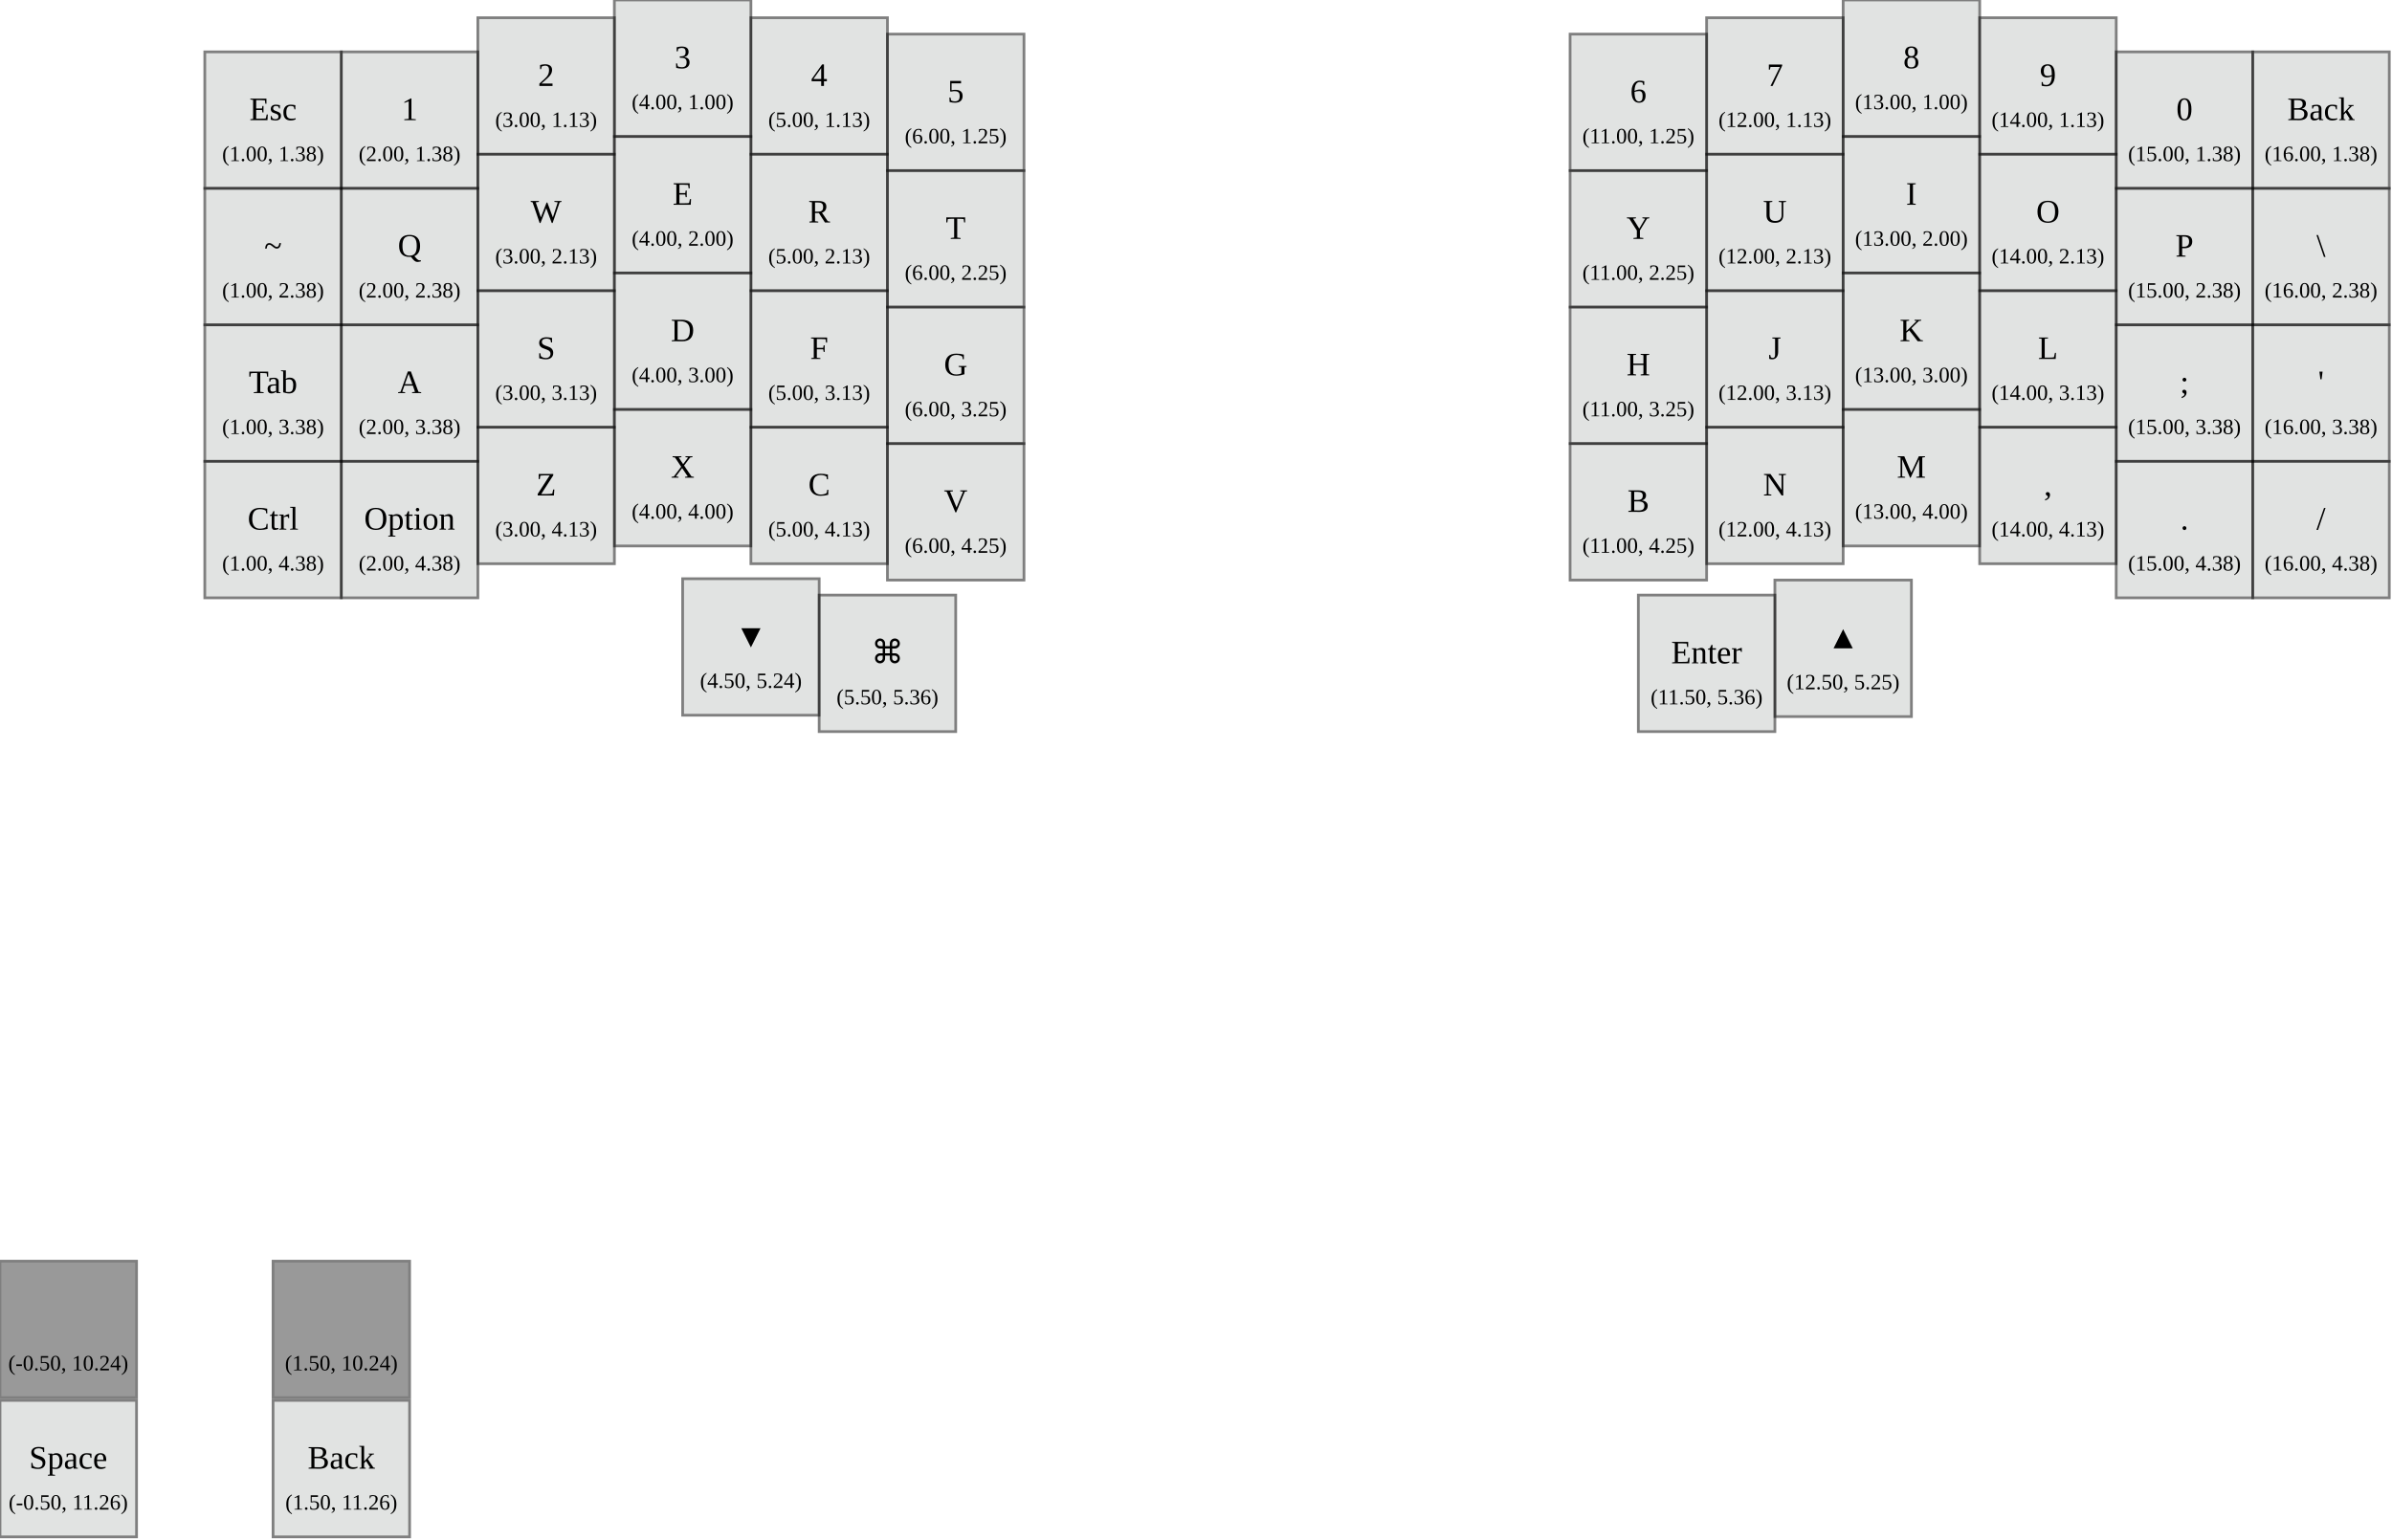
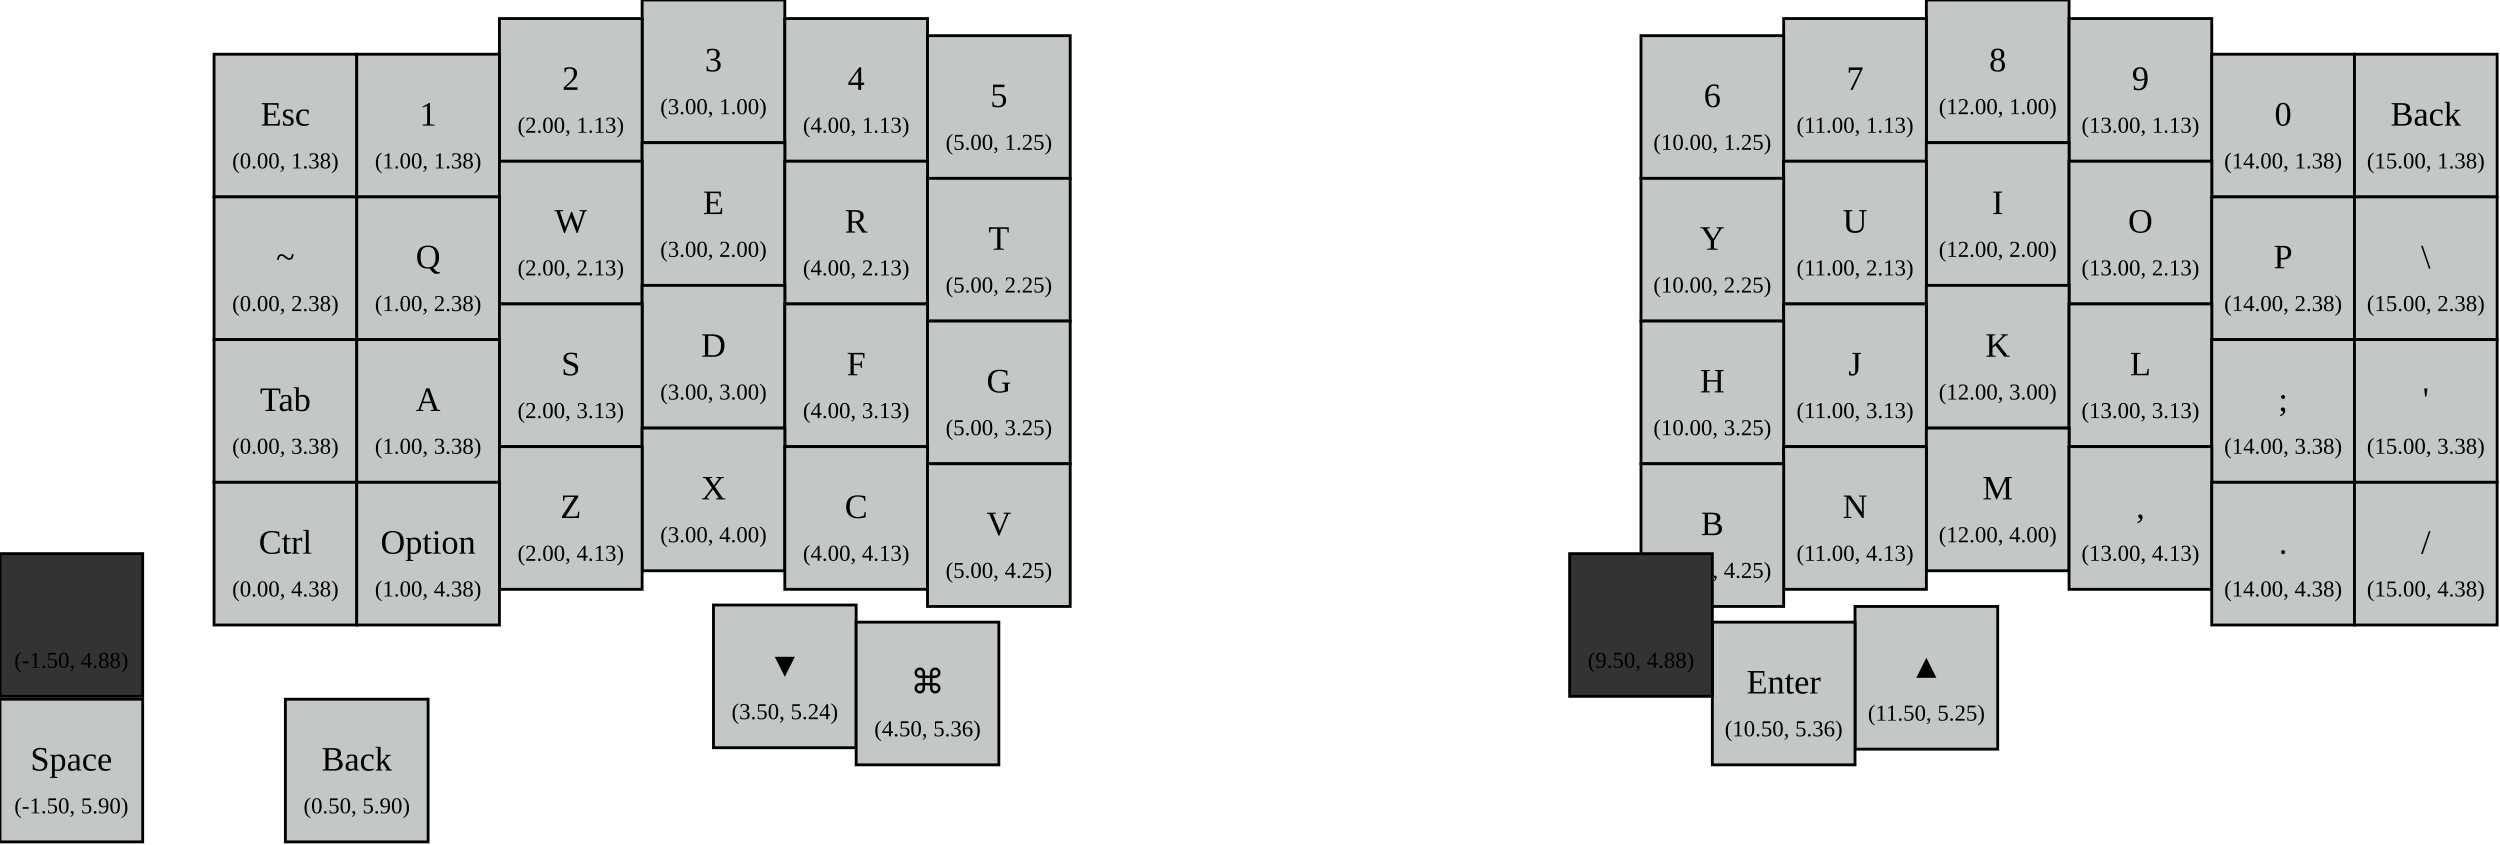
<svg xmlns="http://www.w3.org/2000/svg" baseProfile="tiny" height="100%" version="1.2" width="100%">
  <defs />
  <g>
-     <rect fill="#c4c8c5" height="50" opacity="0.5" stroke="black" width="50" x="225.0" y="0" />
+     <rect fill="#c4c8c5" height="50" opacity="1" stroke="black" width="50" x="225.0" y="0" />
    <text fill="black" font-size="12" text-anchor="middle" x="250.0" y="25.0">3</text>
-     <text fill="black" font-size="8" text-anchor="middle" x="250.0" y="40.0">(4.00, 1.00)</text>
-   </g>
-   <g>
-     <rect fill="#c4c8c5" height="50" opacity="0.5" stroke="black" width="50" x="675.0" y="0" />
+     <text fill="black" font-size="8" text-anchor="middle" x="250.0" y="40.0">(3.00, 1.00)</text>
+   </g>
+   <g>
+     <rect fill="#c4c8c5" height="50" opacity="1" stroke="black" width="50" x="675.0" y="0" />
    <text fill="black" font-size="12" text-anchor="middle" x="700.0" y="25.0">8</text>
-     <text fill="black" font-size="8" text-anchor="middle" x="700.0" y="40.0">(13.00, 1.00)</text>
-   </g>
-   <g>
-     <rect fill="#c4c8c5" height="50" opacity="0.5" stroke="black" width="50" x="175.0" y="6.5" />
+     <text fill="black" font-size="8" text-anchor="middle" x="700.0" y="40.0">(12.00, 1.00)</text>
+   </g>
+   <g>
+     <rect fill="#c4c8c5" height="50" opacity="1" stroke="black" width="50" x="175.0" y="6.5" />
    <text fill="black" font-size="12" text-anchor="middle" x="200.0" y="31.5">2</text>
-     <text fill="black" font-size="8" text-anchor="middle" x="200.0" y="46.5">(3.00, 1.13)</text>
-   </g>
-   <g>
-     <rect fill="#c4c8c5" height="50" opacity="0.5" stroke="black" width="50" x="275.0" y="6.5" />
+     <text fill="black" font-size="8" text-anchor="middle" x="200.0" y="46.5">(2.00, 1.13)</text>
+   </g>
+   <g>
+     <rect fill="#c4c8c5" height="50" opacity="1" stroke="black" width="50" x="275.0" y="6.5" />
    <text fill="black" font-size="12" text-anchor="middle" x="300.0" y="31.5">4</text>
-     <text fill="black" font-size="8" text-anchor="middle" x="300.0" y="46.5">(5.00, 1.13)</text>
-   </g>
-   <g>
-     <rect fill="#c4c8c5" height="50" opacity="0.5" stroke="black" width="50" x="625.0" y="6.5" />
+     <text fill="black" font-size="8" text-anchor="middle" x="300.0" y="46.5">(4.00, 1.13)</text>
+   </g>
+   <g>
+     <rect fill="#c4c8c5" height="50" opacity="1" stroke="black" width="50" x="625.0" y="6.5" />
    <text fill="black" font-size="12" text-anchor="middle" x="650.0" y="31.5">7</text>
-     <text fill="black" font-size="8" text-anchor="middle" x="650.0" y="46.5">(12.00, 1.13)</text>
-   </g>
-   <g>
-     <rect fill="#c4c8c5" height="50" opacity="0.5" stroke="black" width="50" x="725.0" y="6.5" />
+     <text fill="black" font-size="8" text-anchor="middle" x="650.0" y="46.5">(11.00, 1.13)</text>
+   </g>
+   <g>
+     <rect fill="#c4c8c5" height="50" opacity="1" stroke="black" width="50" x="725.0" y="6.5" />
    <text fill="black" font-size="12" text-anchor="middle" x="750.0" y="31.5">9</text>
-     <text fill="black" font-size="8" text-anchor="middle" x="750.0" y="46.5">(14.00, 1.13)</text>
-   </g>
-   <g>
-     <rect fill="#c4c8c5" height="50" opacity="0.5" stroke="black" width="50" x="325.0" y="12.5" />
+     <text fill="black" font-size="8" text-anchor="middle" x="750.0" y="46.5">(13.00, 1.13)</text>
+   </g>
+   <g>
+     <rect fill="#c4c8c5" height="50" opacity="1" stroke="black" width="50" x="325.0" y="12.5" />
    <text fill="black" font-size="12" text-anchor="middle" x="350.0" y="37.5">5</text>
-     <text fill="black" font-size="8" text-anchor="middle" x="350.0" y="52.5">(6.00, 1.25)</text>
-   </g>
-   <g>
-     <rect fill="#c4c8c5" height="50" opacity="0.5" stroke="black" width="50" x="575.0" y="12.5" />
+     <text fill="black" font-size="8" text-anchor="middle" x="350.0" y="52.5">(5.00, 1.25)</text>
+   </g>
+   <g>
+     <rect fill="#c4c8c5" height="50" opacity="1" stroke="black" width="50" x="575.0" y="12.5" />
    <text fill="black" font-size="12" text-anchor="middle" x="600.0" y="37.5">6</text>
-     <text fill="black" font-size="8" text-anchor="middle" x="600.0" y="52.5">(11.00, 1.25)</text>
-   </g>
-   <g>
-     <rect fill="#c4c8c5" height="50" opacity="0.5" stroke="black" width="50" x="75.0" y="19.0" />
+     <text fill="black" font-size="8" text-anchor="middle" x="600.0" y="52.5">(10.00, 1.25)</text>
+   </g>
+   <g>
+     <rect fill="#c4c8c5" height="50" opacity="1" stroke="black" width="50" x="75.0" y="19.0" />
    <text fill="black" font-size="12" text-anchor="middle" x="100.0" y="44">Esc</text>
-     <text fill="black" font-size="8" text-anchor="middle" x="100.0" y="59">(1.00, 1.38)</text>
-   </g>
-   <g>
-     <rect fill="#c4c8c5" height="50" opacity="0.5" stroke="black" width="50" x="125.0" y="19.0" />
+     <text fill="black" font-size="8" text-anchor="middle" x="100.0" y="59">(0.00, 1.38)</text>
+   </g>
+   <g>
+     <rect fill="#c4c8c5" height="50" opacity="1" stroke="black" width="50" x="125.0" y="19.0" />
    <text fill="black" font-size="12" text-anchor="middle" x="150.0" y="44">1</text>
-     <text fill="black" font-size="8" text-anchor="middle" x="150.0" y="59">(2.00, 1.38)</text>
-   </g>
-   <g>
-     <rect fill="#c4c8c5" height="50" opacity="0.5" stroke="black" width="50" x="775.0" y="19.0" />
+     <text fill="black" font-size="8" text-anchor="middle" x="150.0" y="59">(1.00, 1.38)</text>
+   </g>
+   <g>
+     <rect fill="#c4c8c5" height="50" opacity="1" stroke="black" width="50" x="775.0" y="19.0" />
    <text fill="black" font-size="12" text-anchor="middle" x="800.0" y="44">0</text>
-     <text fill="black" font-size="8" text-anchor="middle" x="800.0" y="59">(15.00, 1.38)</text>
-   </g>
-   <g>
-     <rect fill="#c4c8c5" height="50" opacity="0.5" stroke="black" width="50" x="825.0" y="19.0" />
+     <text fill="black" font-size="8" text-anchor="middle" x="800.0" y="59">(14.00, 1.38)</text>
+   </g>
+   <g>
+     <rect fill="#c4c8c5" height="50" opacity="1" stroke="black" width="50" x="825.0" y="19.0" />
    <text fill="black" font-size="12" text-anchor="middle" x="850.0" y="44">Back</text>
-     <text fill="black" font-size="8" text-anchor="middle" x="850.0" y="59">(16.00, 1.38)</text>
-   </g>
-   <g>
-     <rect fill="#c4c8c5" height="50" opacity="0.5" stroke="black" width="50" x="225.0" y="50.0" />
+     <text fill="black" font-size="8" text-anchor="middle" x="850.0" y="59">(15.00, 1.38)</text>
+   </g>
+   <g>
+     <rect fill="#c4c8c5" height="50" opacity="1" stroke="black" width="50" x="225.0" y="50.0" />
    <text fill="black" font-size="12" text-anchor="middle" x="250.0" y="75.0">E</text>
-     <text fill="black" font-size="8" text-anchor="middle" x="250.0" y="90.0">(4.00, 2.00)</text>
-   </g>
-   <g>
-     <rect fill="#c4c8c5" height="50" opacity="0.5" stroke="black" width="50" x="675.0" y="50.0" />
+     <text fill="black" font-size="8" text-anchor="middle" x="250.0" y="90.0">(3.00, 2.00)</text>
+   </g>
+   <g>
+     <rect fill="#c4c8c5" height="50" opacity="1" stroke="black" width="50" x="675.0" y="50.0" />
    <text fill="black" font-size="12" text-anchor="middle" x="700.0" y="75.0">I</text>
-     <text fill="black" font-size="8" text-anchor="middle" x="700.0" y="90.0">(13.00, 2.00)</text>
-   </g>
-   <g>
-     <rect fill="#c4c8c5" height="50" opacity="0.5" stroke="black" width="50" x="175.0" y="56.5" />
+     <text fill="black" font-size="8" text-anchor="middle" x="700.0" y="90.0">(12.00, 2.00)</text>
+   </g>
+   <g>
+     <rect fill="#c4c8c5" height="50" opacity="1" stroke="black" width="50" x="175.0" y="56.5" />
    <text fill="black" font-size="12" text-anchor="middle" x="200.0" y="81.5">W</text>
-     <text fill="black" font-size="8" text-anchor="middle" x="200.0" y="96.5">(3.00, 2.13)</text>
-   </g>
-   <g>
-     <rect fill="#c4c8c5" height="50" opacity="0.5" stroke="black" width="50" x="275.0" y="56.5" />
+     <text fill="black" font-size="8" text-anchor="middle" x="200.0" y="96.5">(2.00, 2.13)</text>
+   </g>
+   <g>
+     <rect fill="#c4c8c5" height="50" opacity="1" stroke="black" width="50" x="275.0" y="56.5" />
    <text fill="black" font-size="12" text-anchor="middle" x="300.0" y="81.5">R</text>
-     <text fill="black" font-size="8" text-anchor="middle" x="300.0" y="96.5">(5.00, 2.13)</text>
-   </g>
-   <g>
-     <rect fill="#c4c8c5" height="50" opacity="0.5" stroke="black" width="50" x="625.0" y="56.5" />
+     <text fill="black" font-size="8" text-anchor="middle" x="300.0" y="96.5">(4.00, 2.13)</text>
+   </g>
+   <g>
+     <rect fill="#c4c8c5" height="50" opacity="1" stroke="black" width="50" x="625.0" y="56.5" />
    <text fill="black" font-size="12" text-anchor="middle" x="650.0" y="81.5">U</text>
-     <text fill="black" font-size="8" text-anchor="middle" x="650.0" y="96.5">(12.00, 2.13)</text>
-   </g>
-   <g>
-     <rect fill="#c4c8c5" height="50" opacity="0.5" stroke="black" width="50" x="725.0" y="56.5" />
+     <text fill="black" font-size="8" text-anchor="middle" x="650.0" y="96.5">(11.00, 2.13)</text>
+   </g>
+   <g>
+     <rect fill="#c4c8c5" height="50" opacity="1" stroke="black" width="50" x="725.0" y="56.5" />
    <text fill="black" font-size="12" text-anchor="middle" x="750.0" y="81.5">O</text>
-     <text fill="black" font-size="8" text-anchor="middle" x="750.0" y="96.5">(14.00, 2.13)</text>
-   </g>
-   <g>
-     <rect fill="#c4c8c5" height="50" opacity="0.5" stroke="black" width="50" x="325.0" y="62.5" />
+     <text fill="black" font-size="8" text-anchor="middle" x="750.0" y="96.5">(13.00, 2.13)</text>
+   </g>
+   <g>
+     <rect fill="#c4c8c5" height="50" opacity="1" stroke="black" width="50" x="325.0" y="62.5" />
    <text fill="black" font-size="12" text-anchor="middle" x="350.0" y="87.5">T</text>
-     <text fill="black" font-size="8" text-anchor="middle" x="350.0" y="102.5">(6.00, 2.25)</text>
-   </g>
-   <g>
-     <rect fill="#c4c8c5" height="50" opacity="0.5" stroke="black" width="50" x="575.0" y="62.5" />
+     <text fill="black" font-size="8" text-anchor="middle" x="350.0" y="102.5">(5.00, 2.25)</text>
+   </g>
+   <g>
+     <rect fill="#c4c8c5" height="50" opacity="1" stroke="black" width="50" x="575.0" y="62.5" />
    <text fill="black" font-size="12" text-anchor="middle" x="600.0" y="87.5">Y</text>
-     <text fill="black" font-size="8" text-anchor="middle" x="600.0" y="102.5">(11.00, 2.25)</text>
-   </g>
-   <g>
-     <rect fill="#c4c8c5" height="50" opacity="0.5" stroke="black" width="50" x="75.0" y="69.0" />
+     <text fill="black" font-size="8" text-anchor="middle" x="600.0" y="102.5">(10.00, 2.25)</text>
+   </g>
+   <g>
+     <rect fill="#c4c8c5" height="50" opacity="1" stroke="black" width="50" x="75.0" y="69.0" />
    <text fill="black" font-size="12" text-anchor="middle" x="100.0" y="94.0">~</text>
-     <text fill="black" font-size="8" text-anchor="middle" x="100.0" y="109.0">(1.00, 2.38)</text>
-   </g>
-   <g>
-     <rect fill="#c4c8c5" height="50" opacity="0.5" stroke="black" width="50" x="125.0" y="69.0" />
+     <text fill="black" font-size="8" text-anchor="middle" x="100.0" y="109.0">(0.00, 2.38)</text>
+   </g>
+   <g>
+     <rect fill="#c4c8c5" height="50" opacity="1" stroke="black" width="50" x="125.0" y="69.0" />
    <text fill="black" font-size="12" text-anchor="middle" x="150.0" y="94.0">Q</text>
-     <text fill="black" font-size="8" text-anchor="middle" x="150.0" y="109.0">(2.00, 2.38)</text>
-   </g>
-   <g>
-     <rect fill="#c4c8c5" height="50" opacity="0.5" stroke="black" width="50" x="775.0" y="69.0" />
+     <text fill="black" font-size="8" text-anchor="middle" x="150.0" y="109.0">(1.00, 2.38)</text>
+   </g>
+   <g>
+     <rect fill="#c4c8c5" height="50" opacity="1" stroke="black" width="50" x="775.0" y="69.0" />
    <text fill="black" font-size="12" text-anchor="middle" x="800.0" y="94.0">P</text>
-     <text fill="black" font-size="8" text-anchor="middle" x="800.0" y="109.0">(15.00, 2.38)</text>
-   </g>
-   <g>
-     <rect fill="#c4c8c5" height="50" opacity="0.5" stroke="black" width="50" x="825.0" y="69.0" />
+     <text fill="black" font-size="8" text-anchor="middle" x="800.0" y="109.0">(14.00, 2.38)</text>
+   </g>
+   <g>
+     <rect fill="#c4c8c5" height="50" opacity="1" stroke="black" width="50" x="825.0" y="69.0" />
    <text fill="black" font-size="12" text-anchor="middle" x="850.0" y="94.0">\</text>
-     <text fill="black" font-size="8" text-anchor="middle" x="850.0" y="109.0">(16.00, 2.38)</text>
-   </g>
-   <g>
-     <rect fill="#c4c8c5" height="50" opacity="0.5" stroke="black" width="50" x="225.0" y="100.0" />
+     <text fill="black" font-size="8" text-anchor="middle" x="850.0" y="109.0">(15.00, 2.38)</text>
+   </g>
+   <g>
+     <rect fill="#c4c8c5" height="50" opacity="1" stroke="black" width="50" x="225.0" y="100.0" />
    <text fill="black" font-size="12" text-anchor="middle" x="250.0" y="125.0">D</text>
-     <text fill="black" font-size="8" text-anchor="middle" x="250.0" y="140.0">(4.00, 3.00)</text>
-   </g>
-   <g>
-     <rect fill="#c4c8c5" height="50" opacity="0.5" stroke="black" width="50" x="675.0" y="100.0" />
+     <text fill="black" font-size="8" text-anchor="middle" x="250.0" y="140.0">(3.00, 3.00)</text>
+   </g>
+   <g>
+     <rect fill="#c4c8c5" height="50" opacity="1" stroke="black" width="50" x="675.0" y="100.0" />
    <text fill="black" font-size="12" text-anchor="middle" x="700.0" y="125.0">K</text>
-     <text fill="black" font-size="8" text-anchor="middle" x="700.0" y="140.0">(13.00, 3.00)</text>
-   </g>
-   <g>
-     <rect fill="#c4c8c5" height="50" opacity="0.5" stroke="black" width="50" x="175.0" y="106.5" />
+     <text fill="black" font-size="8" text-anchor="middle" x="700.0" y="140.0">(12.00, 3.00)</text>
+   </g>
+   <g>
+     <rect fill="#c4c8c5" height="50" opacity="1" stroke="black" width="50" x="175.0" y="106.5" />
    <text fill="black" font-size="12" text-anchor="middle" x="200.0" y="131.5">S</text>
-     <text fill="black" font-size="8" text-anchor="middle" x="200.0" y="146.5">(3.00, 3.13)</text>
-   </g>
-   <g>
-     <rect fill="#c4c8c5" height="50" opacity="0.5" stroke="black" width="50" x="275.0" y="106.5" />
+     <text fill="black" font-size="8" text-anchor="middle" x="200.0" y="146.5">(2.00, 3.13)</text>
+   </g>
+   <g>
+     <rect fill="#c4c8c5" height="50" opacity="1" stroke="black" width="50" x="275.0" y="106.5" />
    <text fill="black" font-size="12" text-anchor="middle" x="300.0" y="131.5">F</text>
-     <text fill="black" font-size="8" text-anchor="middle" x="300.0" y="146.5">(5.00, 3.13)</text>
-   </g>
-   <g>
-     <rect fill="#c4c8c5" height="50" opacity="0.5" stroke="black" width="50" x="625.0" y="106.5" />
+     <text fill="black" font-size="8" text-anchor="middle" x="300.0" y="146.5">(4.00, 3.13)</text>
+   </g>
+   <g>
+     <rect fill="#c4c8c5" height="50" opacity="1" stroke="black" width="50" x="625.0" y="106.5" />
    <text fill="black" font-size="12" text-anchor="middle" x="650.0" y="131.5">J</text>
-     <text fill="black" font-size="8" text-anchor="middle" x="650.0" y="146.5">(12.00, 3.13)</text>
-   </g>
-   <g>
-     <rect fill="#c4c8c5" height="50" opacity="0.5" stroke="black" width="50" x="725.0" y="106.5" />
+     <text fill="black" font-size="8" text-anchor="middle" x="650.0" y="146.5">(11.00, 3.13)</text>
+   </g>
+   <g>
+     <rect fill="#c4c8c5" height="50" opacity="1" stroke="black" width="50" x="725.0" y="106.5" />
    <text fill="black" font-size="12" text-anchor="middle" x="750.0" y="131.5">L</text>
-     <text fill="black" font-size="8" text-anchor="middle" x="750.0" y="146.5">(14.00, 3.13)</text>
-   </g>
-   <g>
-     <rect fill="#c4c8c5" height="50" opacity="0.5" stroke="black" width="50" x="325.0" y="112.5" />
+     <text fill="black" font-size="8" text-anchor="middle" x="750.0" y="146.5">(13.00, 3.13)</text>
+   </g>
+   <g>
+     <rect fill="#c4c8c5" height="50" opacity="1" stroke="black" width="50" x="325.0" y="112.5" />
    <text fill="black" font-size="12" text-anchor="middle" x="350.0" y="137.5">G</text>
-     <text fill="black" font-size="8" text-anchor="middle" x="350.0" y="152.5">(6.00, 3.25)</text>
-   </g>
-   <g>
-     <rect fill="#c4c8c5" height="50" opacity="0.5" stroke="black" width="50" x="575.0" y="112.5" />
+     <text fill="black" font-size="8" text-anchor="middle" x="350.0" y="152.5">(5.00, 3.25)</text>
+   </g>
+   <g>
+     <rect fill="#c4c8c5" height="50" opacity="1" stroke="black" width="50" x="575.0" y="112.5" />
    <text fill="black" font-size="12" text-anchor="middle" x="600.0" y="137.5">H</text>
-     <text fill="black" font-size="8" text-anchor="middle" x="600.0" y="152.5">(11.00, 3.25)</text>
-   </g>
-   <g>
-     <rect fill="#c4c8c5" height="50" opacity="0.5" stroke="black" width="50" x="75.0" y="119.0" />
+     <text fill="black" font-size="8" text-anchor="middle" x="600.0" y="152.5">(10.00, 3.25)</text>
+   </g>
+   <g>
+     <rect fill="#c4c8c5" height="50" opacity="1" stroke="black" width="50" x="75.0" y="119.0" />
    <text fill="black" font-size="12" text-anchor="middle" x="100.0" y="144.0">Tab</text>
-     <text fill="black" font-size="8" text-anchor="middle" x="100.0" y="159.0">(1.00, 3.38)</text>
-   </g>
-   <g>
-     <rect fill="#c4c8c5" height="50" opacity="0.5" stroke="black" width="50" x="125.0" y="119.0" />
+     <text fill="black" font-size="8" text-anchor="middle" x="100.0" y="159.0">(0.00, 3.38)</text>
+   </g>
+   <g>
+     <rect fill="#c4c8c5" height="50" opacity="1" stroke="black" width="50" x="125.0" y="119.0" />
    <text fill="black" font-size="12" text-anchor="middle" x="150.0" y="144.0">A</text>
-     <text fill="black" font-size="8" text-anchor="middle" x="150.0" y="159.0">(2.00, 3.38)</text>
-   </g>
-   <g>
-     <rect fill="#c4c8c5" height="50" opacity="0.5" stroke="black" width="50" x="775.0" y="119.0" />
+     <text fill="black" font-size="8" text-anchor="middle" x="150.0" y="159.0">(1.00, 3.38)</text>
+   </g>
+   <g>
+     <rect fill="#c4c8c5" height="50" opacity="1" stroke="black" width="50" x="775.0" y="119.0" />
    <text fill="black" font-size="12" text-anchor="middle" x="800.0" y="144.0">;</text>
-     <text fill="black" font-size="8" text-anchor="middle" x="800.0" y="159.0">(15.00, 3.38)</text>
-   </g>
-   <g>
-     <rect fill="#c4c8c5" height="50" opacity="0.5" stroke="black" width="50" x="825.0" y="119.0" />
+     <text fill="black" font-size="8" text-anchor="middle" x="800.0" y="159.0">(14.00, 3.38)</text>
+   </g>
+   <g>
+     <rect fill="#c4c8c5" height="50" opacity="1" stroke="black" width="50" x="825.0" y="119.0" />
    <text fill="black" font-size="12" text-anchor="middle" x="850.0" y="144.0">'</text>
-     <text fill="black" font-size="8" text-anchor="middle" x="850.0" y="159.0">(16.00, 3.38)</text>
-   </g>
-   <g>
-     <rect fill="#c4c8c5" height="50" opacity="0.5" stroke="black" width="50" x="225.0" y="150.0" />
+     <text fill="black" font-size="8" text-anchor="middle" x="850.0" y="159.0">(15.00, 3.38)</text>
+   </g>
+   <g>
+     <rect fill="#c4c8c5" height="50" opacity="1" stroke="black" width="50" x="225.0" y="150.0" />
    <text fill="black" font-size="12" text-anchor="middle" x="250.0" y="175.0">X</text>
-     <text fill="black" font-size="8" text-anchor="middle" x="250.0" y="190.0">(4.00, 4.00)</text>
-   </g>
-   <g>
-     <rect fill="#c4c8c5" height="50" opacity="0.5" stroke="black" width="50" x="675.0" y="150.0" />
+     <text fill="black" font-size="8" text-anchor="middle" x="250.0" y="190.0">(3.00, 4.00)</text>
+   </g>
+   <g>
+     <rect fill="#c4c8c5" height="50" opacity="1" stroke="black" width="50" x="675.0" y="150.0" />
    <text fill="black" font-size="12" text-anchor="middle" x="700.0" y="175.0">M</text>
-     <text fill="black" font-size="8" text-anchor="middle" x="700.0" y="190.0">(13.00, 4.00)</text>
-   </g>
-   <g>
-     <rect fill="#c4c8c5" height="50" opacity="0.5" stroke="black" width="50" x="175.0" y="156.5" />
+     <text fill="black" font-size="8" text-anchor="middle" x="700.0" y="190.0">(12.00, 4.00)</text>
+   </g>
+   <g>
+     <rect fill="#c4c8c5" height="50" opacity="1" stroke="black" width="50" x="175.0" y="156.5" />
    <text fill="black" font-size="12" text-anchor="middle" x="200.0" y="181.5">Z</text>
-     <text fill="black" font-size="8" text-anchor="middle" x="200.0" y="196.5">(3.00, 4.13)</text>
-   </g>
-   <g>
-     <rect fill="#c4c8c5" height="50" opacity="0.5" stroke="black" width="50" x="275.0" y="156.5" />
+     <text fill="black" font-size="8" text-anchor="middle" x="200.0" y="196.5">(2.00, 4.13)</text>
+   </g>
+   <g>
+     <rect fill="#c4c8c5" height="50" opacity="1" stroke="black" width="50" x="275.0" y="156.5" />
    <text fill="black" font-size="12" text-anchor="middle" x="300.0" y="181.5">C</text>
-     <text fill="black" font-size="8" text-anchor="middle" x="300.0" y="196.5">(5.00, 4.13)</text>
-   </g>
-   <g>
-     <rect fill="#c4c8c5" height="50" opacity="0.5" stroke="black" width="50" x="625.0" y="156.5" />
+     <text fill="black" font-size="8" text-anchor="middle" x="300.0" y="196.5">(4.00, 4.13)</text>
+   </g>
+   <g>
+     <rect fill="#c4c8c5" height="50" opacity="1" stroke="black" width="50" x="625.0" y="156.5" />
    <text fill="black" font-size="12" text-anchor="middle" x="650.0" y="181.5">N</text>
-     <text fill="black" font-size="8" text-anchor="middle" x="650.0" y="196.5">(12.00, 4.13)</text>
-   </g>
-   <g>
-     <rect fill="#c4c8c5" height="50" opacity="0.5" stroke="black" width="50" x="725.0" y="156.5" />
+     <text fill="black" font-size="8" text-anchor="middle" x="650.0" y="196.5">(11.00, 4.13)</text>
+   </g>
+   <g>
+     <rect fill="#c4c8c5" height="50" opacity="1" stroke="black" width="50" x="725.0" y="156.5" />
    <text fill="black" font-size="12" text-anchor="middle" x="750.0" y="181.5">,</text>
-     <text fill="black" font-size="8" text-anchor="middle" x="750.0" y="196.5">(14.00, 4.13)</text>
-   </g>
-   <g>
-     <rect fill="#c4c8c5" height="50" opacity="0.5" stroke="black" width="50" x="325.0" y="162.5" />
+     <text fill="black" font-size="8" text-anchor="middle" x="750.0" y="196.5">(13.00, 4.13)</text>
+   </g>
+   <g>
+     <rect fill="#c4c8c5" height="50" opacity="1" stroke="black" width="50" x="325.0" y="162.5" />
    <text fill="black" font-size="12" text-anchor="middle" x="350.0" y="187.5">V</text>
-     <text fill="black" font-size="8" text-anchor="middle" x="350.0" y="202.5">(6.00, 4.25)</text>
-   </g>
-   <g>
-     <rect fill="#c4c8c5" height="50" opacity="0.5" stroke="black" width="50" x="575.0" y="162.5" />
+     <text fill="black" font-size="8" text-anchor="middle" x="350.0" y="202.5">(5.00, 4.25)</text>
+   </g>
+   <g>
+     <rect fill="#c4c8c5" height="50" opacity="1" stroke="black" width="50" x="575.0" y="162.5" />
    <text fill="black" font-size="12" text-anchor="middle" x="600.0" y="187.5">B</text>
-     <text fill="black" font-size="8" text-anchor="middle" x="600.0" y="202.5">(11.00, 4.25)</text>
-   </g>
-   <g>
-     <rect fill="#c4c8c5" height="50" opacity="0.5" stroke="black" width="50" x="75.0" y="169.0" />
+     <text fill="black" font-size="8" text-anchor="middle" x="600.0" y="202.5">(10.00, 4.25)</text>
+   </g>
+   <g>
+     <rect fill="#c4c8c5" height="50" opacity="1" stroke="black" width="50" x="75.0" y="169.0" />
    <text fill="black" font-size="12" text-anchor="middle" x="100.0" y="194.0">Ctrl</text>
-     <text fill="black" font-size="8" text-anchor="middle" x="100.0" y="209.0">(1.00, 4.38)</text>
-   </g>
-   <g>
-     <rect fill="#c4c8c5" height="50" opacity="0.5" stroke="black" width="50" x="125.0" y="169.0" />
+     <text fill="black" font-size="8" text-anchor="middle" x="100.0" y="209.0">(0.00, 4.38)</text>
+   </g>
+   <g>
+     <rect fill="#c4c8c5" height="50" opacity="1" stroke="black" width="50" x="125.0" y="169.0" />
    <text fill="black" font-size="12" text-anchor="middle" x="150.0" y="194.0">Option</text>
-     <text fill="black" font-size="8" text-anchor="middle" x="150.0" y="209.0">(2.00, 4.38)</text>
-   </g>
-   <g>
-     <rect fill="#c4c8c5" height="50" opacity="0.5" stroke="black" width="50" x="775.0" y="169.0" />
+     <text fill="black" font-size="8" text-anchor="middle" x="150.0" y="209.0">(1.00, 4.38)</text>
+   </g>
+   <g>
+     <rect fill="#c4c8c5" height="50" opacity="1" stroke="black" width="50" x="775.0" y="169.0" />
    <text fill="black" font-size="12" text-anchor="middle" x="800.0" y="194.0">.</text>
-     <text fill="black" font-size="8" text-anchor="middle" x="800.0" y="209.0">(15.00, 4.38)</text>
-   </g>
-   <g>
-     <rect fill="#c4c8c5" height="50" opacity="0.5" stroke="black" width="50" x="825.0" y="169.0" />
+     <text fill="black" font-size="8" text-anchor="middle" x="800.0" y="209.0">(14.00, 4.38)</text>
+   </g>
+   <g>
+     <rect fill="#c4c8c5" height="50" opacity="1" stroke="black" width="50" x="825.0" y="169.0" />
    <text fill="black" font-size="12" text-anchor="middle" x="850.0" y="194.0">/</text>
-     <text fill="black" font-size="8" text-anchor="middle" x="850.0" y="209.0">(16.00, 4.38)</text>
-   </g>
-   <g>
-     <rect fill="#c4c8c5" height="50" opacity="0.5" stroke="black" width="50" x="250.0" y="212.0" />
+     <text fill="black" font-size="8" text-anchor="middle" x="850.0" y="209.0">(15.00, 4.38)</text>
+   </g>
+   <g>
+     <rect fill="#c4c8c5" height="50" opacity="1" stroke="black" width="50" x="250.0" y="212.0" />
    <text fill="black" font-size="12" text-anchor="middle" x="275.0" y="237.0">▼</text>
-     <text fill="black" font-size="8" text-anchor="middle" x="275.0" y="252.0">(4.50, 5.24)</text>
-   </g>
-   <g>
-     <rect fill="#c4c8c5" height="50" opacity="0.5" stroke="black" width="50" x="650.0" y="212.5" />
+     <text fill="black" font-size="8" text-anchor="middle" x="275.0" y="252.0">(3.50, 5.24)</text>
+   </g>
+   <g>
+     <rect fill="#c4c8c5" height="50" opacity="1" stroke="black" width="50" x="650.0" y="212.5" />
    <text fill="black" font-size="12" text-anchor="middle" x="675.0" y="237.5">▲</text>
-     <text fill="black" font-size="8" text-anchor="middle" x="675.0" y="252.5">(12.50, 5.25)</text>
-   </g>
-   <g>
-     <rect fill="#c4c8c5" height="50" opacity="0.5" stroke="black" width="50" x="300.0" y="218.0" />
+     <text fill="black" font-size="8" text-anchor="middle" x="675.0" y="252.5">(11.50, 5.25)</text>
+   </g>
+   <g>
+     <rect fill="#c4c8c5" height="50" opacity="1" stroke="black" width="50" x="300.0" y="218.0" />
    <text fill="black" font-size="12" text-anchor="middle" x="325.0" y="243">⌘</text>
-     <text fill="black" font-size="8" text-anchor="middle" x="325.0" y="258.0">(5.50, 5.36)</text>
-   </g>
-   <g>
-     <rect fill="#c4c8c5" height="50" opacity="0.5" stroke="black" width="50" x="600.0" y="218.0" />
+     <text fill="black" font-size="8" text-anchor="middle" x="325.0" y="258.0">(4.50, 5.36)</text>
+   </g>
+   <g>
+     <rect fill="#c4c8c5" height="50" opacity="1" stroke="black" width="50" x="600.0" y="218.0" />
    <text fill="black" font-size="12" text-anchor="middle" x="625.0" y="243">Enter</text>
-     <text fill="black" font-size="8" text-anchor="middle" x="625.0" y="258.0">(11.50, 5.36)</text>
-   </g>
-   <g>
-     <rect fill="#333333" height="50" opacity="0.5" stroke="black" width="50" x="100.0" y="462.0" />
-     <text fill="black" font-size="12" text-anchor="middle" x="125.0" y="487.0" />
-     <text fill="black" font-size="8" text-anchor="middle" x="125.0" y="502.0">(1.50, 10.24)</text>
-   </g>
-   <g>
-     <rect fill="#c4c8c5" height="50" opacity="0.5" stroke="black" width="50" x="100.0" y="513.0" />
-     <text fill="black" font-size="12" text-anchor="middle" x="125.0" y="538">Back</text>
-     <text fill="black" font-size="8" text-anchor="middle" x="125.0" y="553">(1.50, 11.26)</text>
-   </g>
-   <g>
-     <rect fill="#333333" height="50" opacity="0.5" stroke="black" width="50" x="0.0" y="462.0" />
-     <text fill="black" font-size="12" text-anchor="middle" x="25.0" y="487" />
-     <text fill="black" font-size="8" text-anchor="middle" x="25.0" y="502">(-0.50, 10.24)</text>
-   </g>
-   <g>
-     <rect fill="#c4c8c5" height="50" opacity="0.5" stroke="black" width="50" x="0.0" y="513.0" />
-     <text fill="black" font-size="12" text-anchor="middle" x="25.0" y="538">Space</text>
-     <text fill="black" font-size="8" text-anchor="middle" x="25.0" y="553">(-0.50, 11.26)</text>
+     <text fill="black" font-size="8" text-anchor="middle" x="625.0" y="258.0">(10.50, 5.36)</text>
+   </g>
+   <g>
+     <rect fill="#333333" height="50" opacity="1" stroke="black" width="50" x="550.0" y="194.0" />
+     <text fill="black" font-size="12" text-anchor="middle" x="575.0" y="219.0" />
+     <text fill="black" font-size="8" text-anchor="middle" x="575.0" y="234.0">(9.50, 4.88)</text>
+   </g>
+   <g>
+     <rect fill="#c4c8c5" height="50" opacity="1" stroke="black" width="50" x="100.0" y="245.0" />
+     <text fill="black" font-size="12" text-anchor="middle" x="125.0" y="270.0">Back</text>
+     <text fill="black" font-size="8" text-anchor="middle" x="125.0" y="285.0">(0.50, 5.90)</text>
+   </g>
+   <g>
+     <rect fill="#333333" height="50" opacity="1" stroke="black" width="50" x="0.0" y="194.0" />
+     <text fill="black" font-size="12" text-anchor="middle" x="25.0" y="219.0" />
+     <text fill="black" font-size="8" text-anchor="middle" x="25.0" y="234.0">(-1.50, 4.88)</text>
+   </g>
+   <g>
+     <rect fill="#c4c8c5" height="50" opacity="1" stroke="black" width="50" x="0.0" y="245.0" />
+     <text fill="black" font-size="12" text-anchor="middle" x="25.0" y="270.0">Space</text>
+     <text fill="black" font-size="8" text-anchor="middle" x="25.0" y="285.0">(-1.50, 5.90)</text>
  </g>
</svg>
